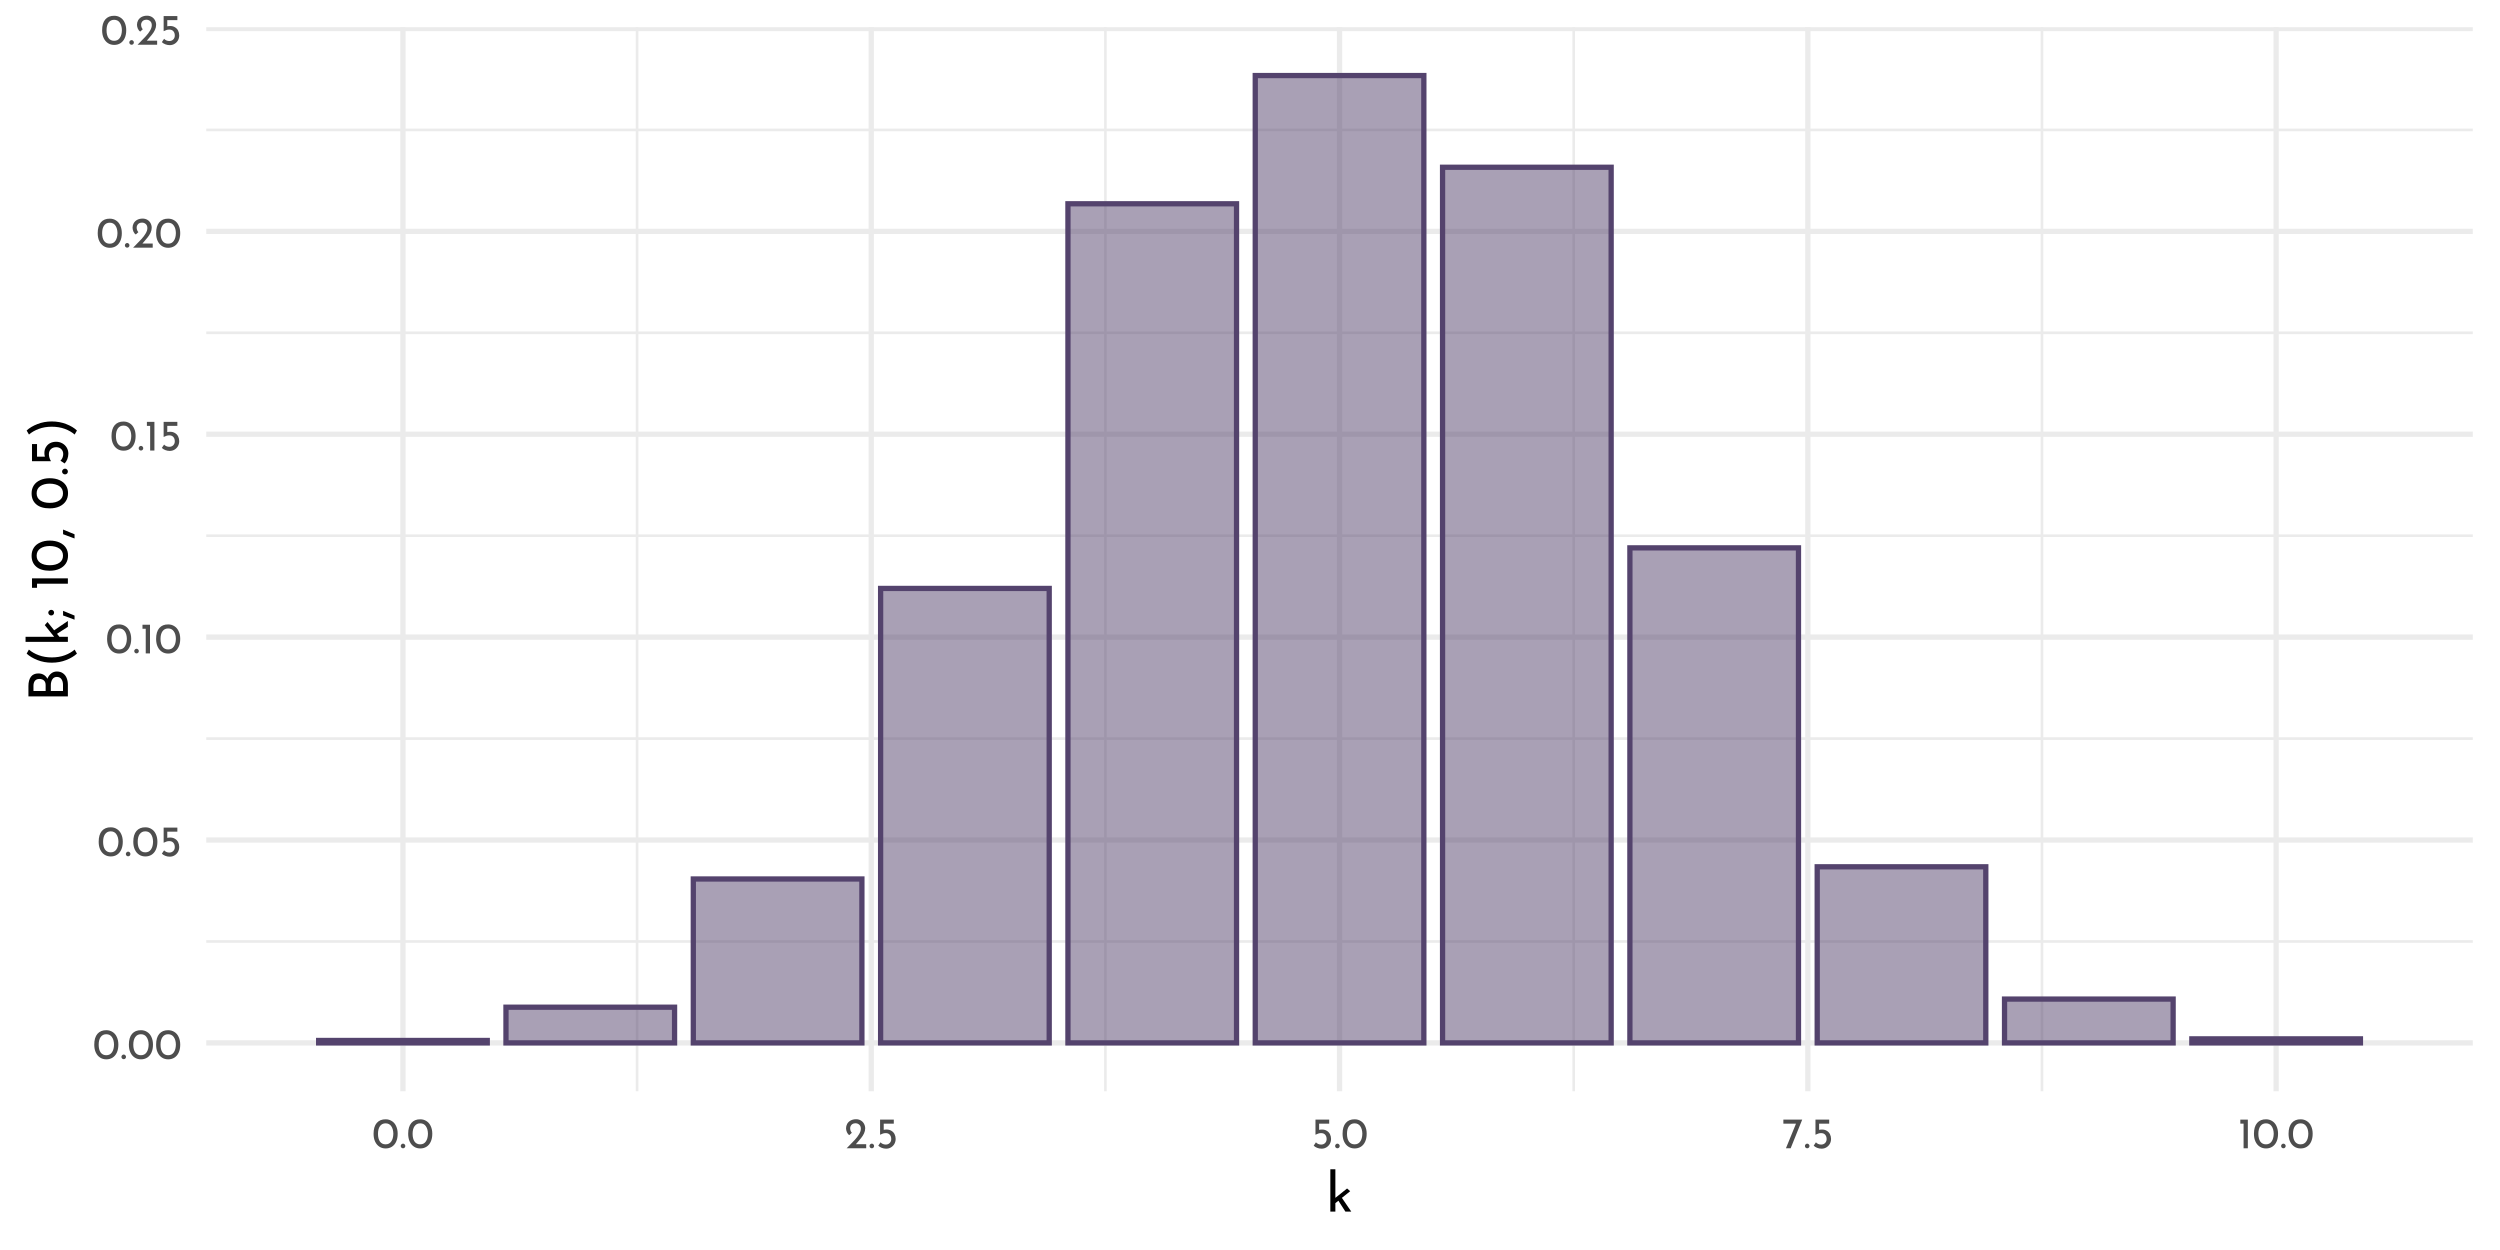
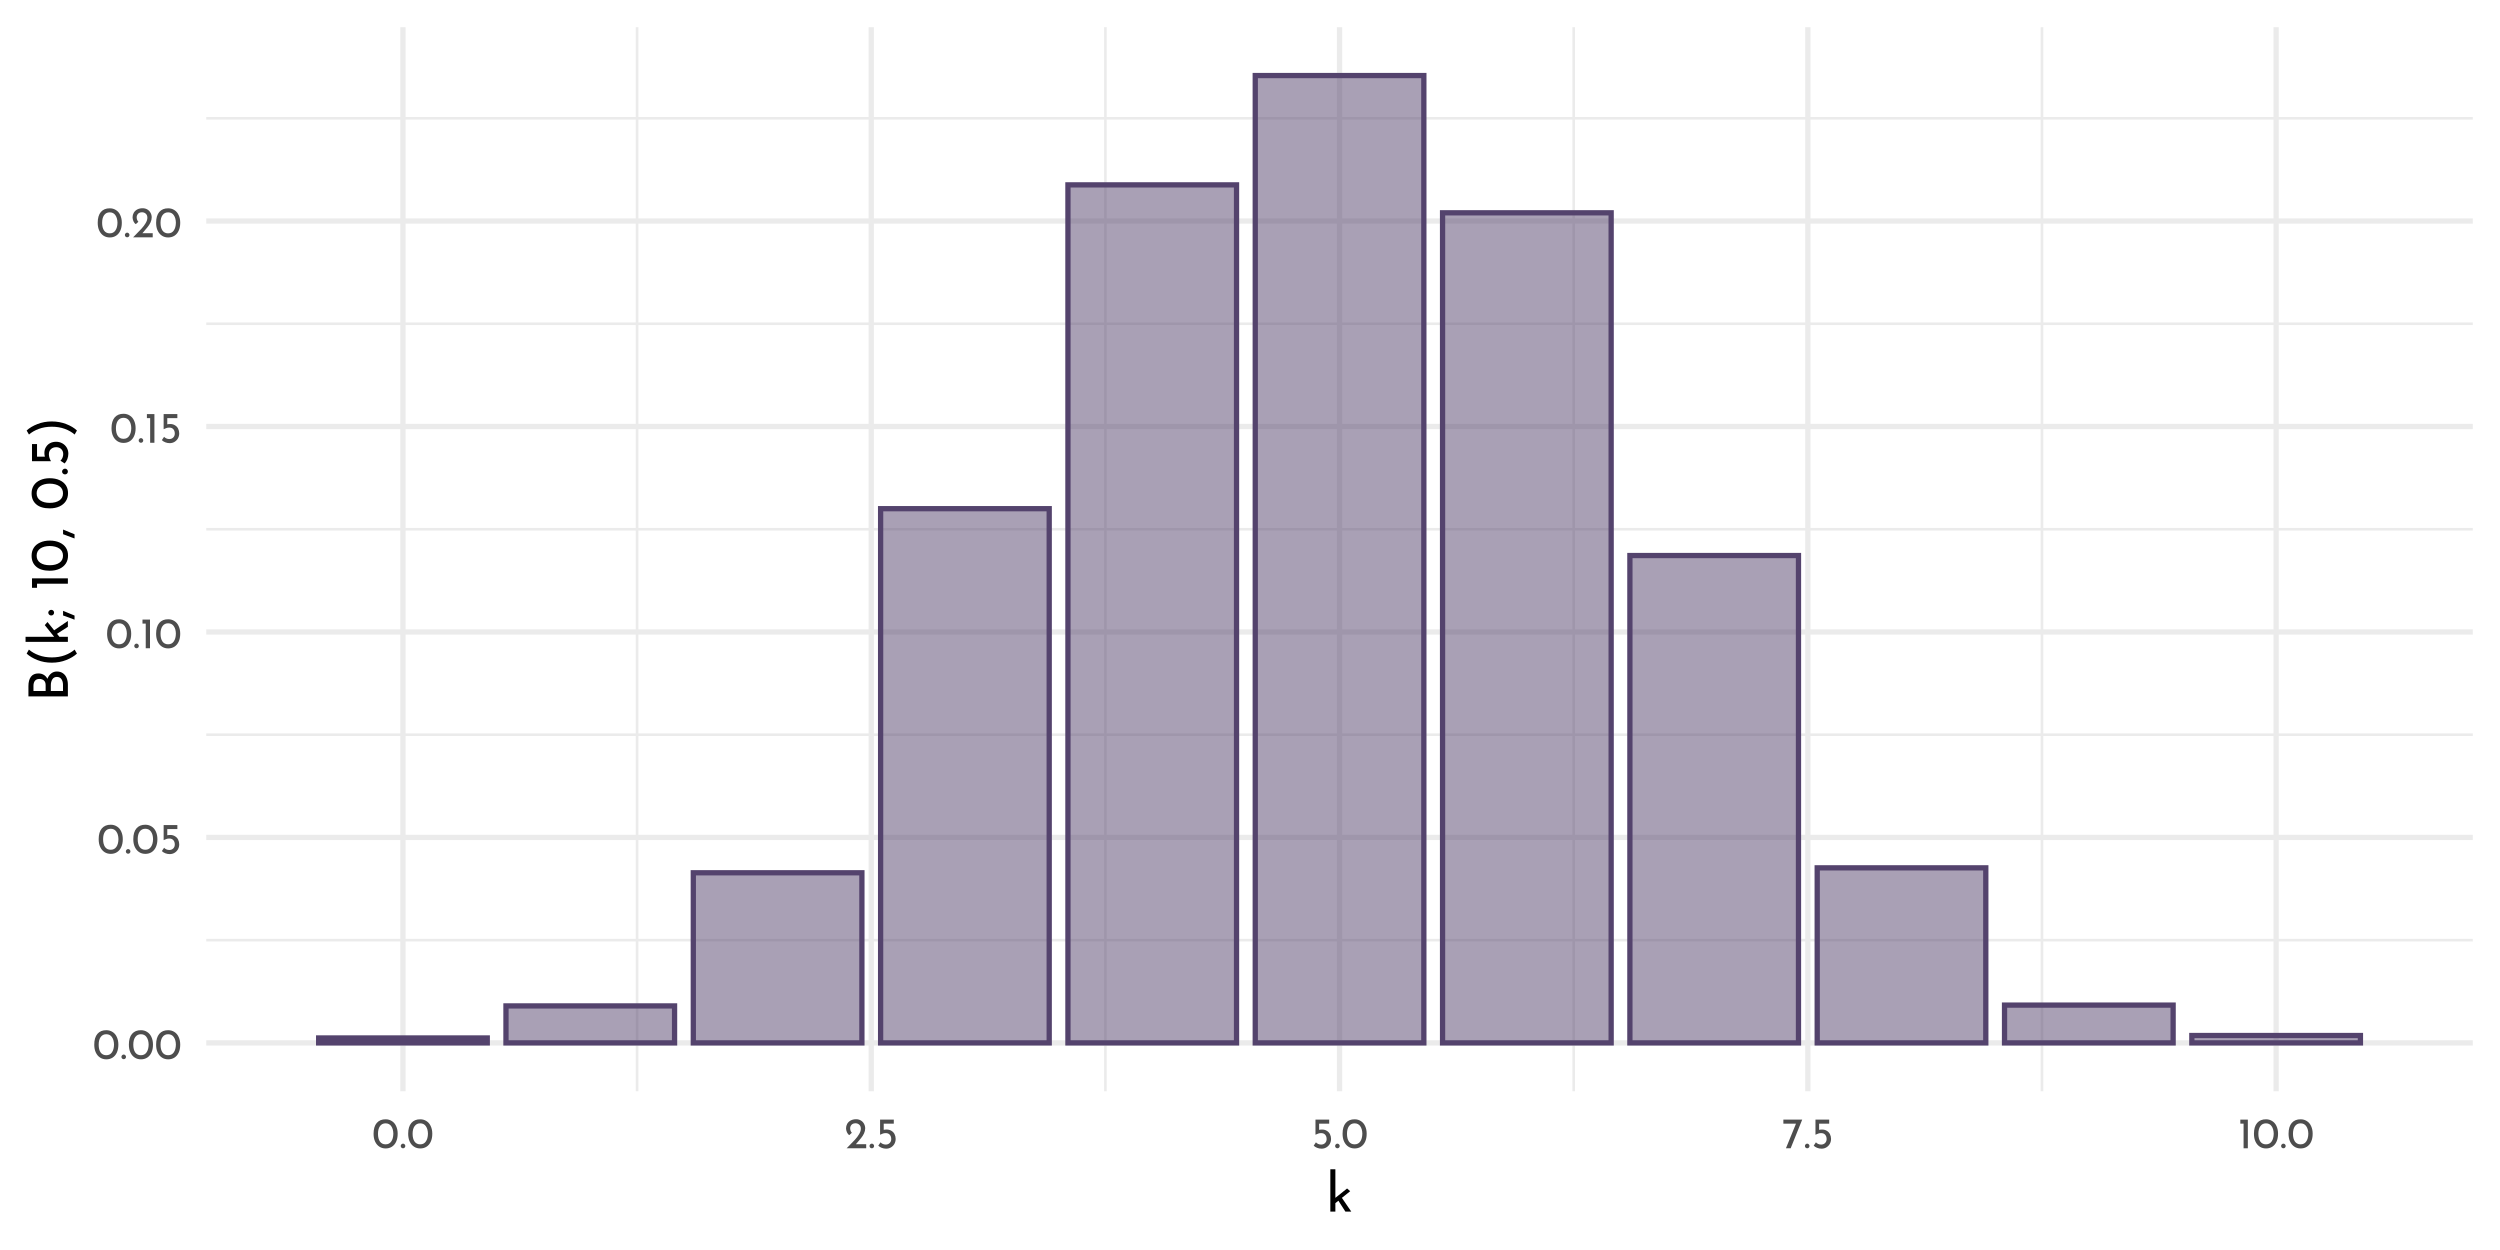
<svg xmlns="http://www.w3.org/2000/svg" xmlns:xlink="http://www.w3.org/1999/xlink" width="504pt" height="252pt" viewBox="0 0 504 252" version="1.1">
  <defs>
    <g>
      <symbol overflow="visible" id="glyph0-0">
        <path style="stroke:none;" d="" />
      </symbol>
      <symbol overflow="visible" id="glyph0-1">
        <path style="stroke:none;" d="M 2.75 0.031 C 2.27 0.031 1.848 -0.086 1.484 -0.328 C 1.117 -0.566 0.832 -0.906 0.625 -1.344 C 0.414 -1.789 0.312 -2.316 0.312 -2.922 C 0.312 -3.879 0.523 -4.609 0.953 -5.109 C 1.391 -5.609 1.988 -5.852 2.75 -5.844 C 3.219 -5.844 3.633 -5.723 4 -5.484 C 4.375 -5.254 4.66 -4.914 4.859 -4.469 C 5.066 -4.031 5.172 -3.516 5.172 -2.922 C 5.172 -2.305 5.066 -1.773 4.859 -1.328 C 4.66 -0.891 4.375 -0.551 4 -0.312 C 3.633 -0.082 3.219 0.031 2.75 0.031 Z M 2.734 -0.797 C 3.234 -0.797 3.613 -0.988 3.875 -1.375 C 4.145 -1.758 4.285 -2.281 4.297 -2.938 C 4.285 -3.57 4.145 -4.078 3.875 -4.453 C 3.613 -4.836 3.234 -5.031 2.734 -5.031 C 2.242 -5.031 1.863 -4.836 1.594 -4.453 C 1.332 -4.078 1.203 -3.566 1.203 -2.922 C 1.203 -2.266 1.332 -1.742 1.594 -1.359 C 1.863 -0.984 2.242 -0.797 2.734 -0.797 Z M 2.734 -0.797 " />
      </symbol>
      <symbol overflow="visible" id="glyph0-2">
        <path style="stroke:none;" d="M 0.297 -0.469 C 0.297 -0.594 0.344 -0.703 0.438 -0.797 C 0.531 -0.891 0.641 -0.938 0.766 -0.938 C 0.879 -0.938 0.984 -0.891 1.078 -0.797 C 1.172 -0.703 1.219 -0.594 1.219 -0.469 C 1.219 -0.332 1.172 -0.219 1.078 -0.125 C 0.984 -0.039 0.879 0 0.766 0 C 0.641 0 0.531 -0.039 0.438 -0.125 C 0.344 -0.219 0.297 -0.332 0.297 -0.469 Z M 0.297 -0.469 " />
      </symbol>
      <symbol overflow="visible" id="glyph0-3">
        <path style="stroke:none;" d="M 2.266 -3.781 C 2.641 -3.781 2.961 -3.691 3.234 -3.516 C 3.516 -3.348 3.723 -3.125 3.859 -2.844 C 4.004 -2.562 4.078 -2.242 4.078 -1.891 C 4.078 -1.523 3.992 -1.191 3.828 -0.891 C 3.66 -0.598 3.43 -0.363 3.141 -0.188 C 2.848 -0.008 2.52 0.078 2.156 0.078 C 1.852 0.078 1.555 0.02 1.266 -0.094 C 0.984 -0.207 0.754 -0.352 0.578 -0.531 L 1.031 -1.203 C 1.145 -1.066 1.297 -0.957 1.484 -0.875 C 1.68 -0.789 1.879 -0.75 2.078 -0.75 C 2.398 -0.75 2.664 -0.852 2.875 -1.062 C 3.082 -1.27 3.188 -1.535 3.188 -1.859 C 3.188 -2.223 3.086 -2.516 2.891 -2.734 C 2.703 -2.953 2.426 -3.062 2.062 -3.062 C 1.863 -3.062 1.676 -3.031 1.5 -2.969 C 1.32 -2.914 1.133 -2.836 0.938 -2.734 L 0.938 -5.781 L 3.703 -5.781 L 3.703 -4.969 L 1.672 -4.969 L 1.672 -3.719 C 1.859 -3.758 2.055 -3.781 2.266 -3.781 Z M 2.266 -3.781 " />
      </symbol>
      <symbol overflow="visible" id="glyph0-4">
        <path style="stroke:none;" d="M 1.984 -5.781 L 1.984 0 L 1.125 0 L 1.125 -4.969 L 0.469 -4.969 L 0.469 -5.781 Z M 1.984 -5.781 " />
      </symbol>
      <symbol overflow="visible" id="glyph0-5">
        <path style="stroke:none;" d="M 4.422 -0.828 L 4.422 0 L 0.469 0 L 0.766 -0.297 C 1.359 -0.891 1.82 -1.367 2.156 -1.734 C 2.5 -2.109 2.781 -2.484 3 -2.859 C 3.227 -3.242 3.344 -3.602 3.344 -3.938 C 3.344 -4.301 3.234 -4.578 3.016 -4.766 C 2.805 -4.953 2.551 -5.047 2.25 -5.047 C 2.008 -5.047 1.805 -4.992 1.641 -4.891 C 1.484 -4.785 1.367 -4.656 1.297 -4.5 C 1.223 -4.352 1.188 -4.207 1.188 -4.062 C 1.188 -3.688 1.301 -3.375 1.531 -3.125 L 1.016 -2.656 C 0.816 -2.77 0.656 -2.969 0.531 -3.25 C 0.414 -3.531 0.359 -3.789 0.359 -4.031 C 0.359 -4.352 0.438 -4.656 0.594 -4.938 C 0.758 -5.219 0.992 -5.441 1.297 -5.609 C 1.609 -5.773 1.973 -5.859 2.391 -5.859 C 2.742 -5.859 3.062 -5.773 3.344 -5.609 C 3.625 -5.441 3.836 -5.219 3.984 -4.938 C 4.141 -4.656 4.219 -4.348 4.219 -4.016 C 4.219 -3.68 4.141 -3.344 3.984 -3 C 3.828 -2.664 3.629 -2.352 3.391 -2.062 C 3.16 -1.77 2.852 -1.406 2.469 -0.969 L 2.344 -0.828 Z M 4.422 -0.828 " />
      </symbol>
      <symbol overflow="visible" id="glyph0-6">
        <path style="stroke:none;" d="M 4.062 -5.781 L 1.734 0 L 0.781 0 L 2.812 -4.969 L 0.266 -4.969 L 0.266 -5.781 Z M 4.062 -5.781 " />
      </symbol>
      <symbol overflow="visible" id="glyph1-0">
        <path style="stroke:none;" d="" />
      </symbol>
      <symbol overflow="visible" id="glyph1-1">
        <path style="stroke:none;" d="M 2.516 -2.188 L 1.906 -1.703 L 1.906 0 L 0.891 0 L 0.891 -8.531 L 1.906 -8.531 L 1.906 -2.766 L 4.266 -4.656 L 4.891 -4.109 L 3.219 -2.766 L 5.109 0 L 3.922 0 Z M 2.516 -2.188 " />
      </symbol>
      <symbol overflow="visible" id="glyph2-0">
        <path style="stroke:none;" d="" />
      </symbol>
      <symbol overflow="visible" id="glyph2-1">
        <path style="stroke:none;" d="M -4.125 -4.688 C -3.945 -5.145 -3.691 -5.504 -3.359 -5.766 C -3.035 -6.023 -2.66 -6.156 -2.234 -6.156 C -1.723 -6.156 -1.301 -6.031 -0.969 -5.781 C -0.633 -5.539 -0.391 -5.219 -0.234 -4.812 C -0.078 -4.414 0 -3.984 0 -3.516 L 0 -1.141 L -7.953 -1.141 L -7.953 -3.203 C -7.953 -4.016 -7.785 -4.645 -7.453 -5.094 C -7.117 -5.539 -6.617 -5.766 -5.953 -5.766 C -5.535 -5.766 -5.172 -5.672 -4.859 -5.484 C -4.547 -5.297 -4.301 -5.031 -4.125 -4.688 Z M -4.484 -2.219 L -4.484 -3.422 C -4.484 -3.828 -4.598 -4.133 -4.828 -4.344 C -5.066 -4.551 -5.367 -4.656 -5.734 -4.656 C -6.141 -4.656 -6.441 -4.531 -6.641 -4.281 C -6.836 -4.039 -6.938 -3.695 -6.938 -3.25 L -6.938 -2.219 Z M -0.984 -3.469 C -0.984 -3.926 -1.086 -4.305 -1.297 -4.609 C -1.504 -4.91 -1.812 -5.062 -2.219 -5.062 C -2.633 -5.062 -2.941 -4.895 -3.141 -4.562 C -3.336 -4.238 -3.438 -3.848 -3.438 -3.391 L -3.438 -2.219 L -0.984 -2.219 Z M -0.984 -3.469 " />
      </symbol>
      <symbol overflow="visible" id="glyph2-2">
        <path style="stroke:none;" d="M -3.25 -1.125 C -4.289 -1.125 -5.254 -1.301 -6.141 -1.656 C -7.035 -2.008 -7.758 -2.441 -8.312 -2.953 L -7.859 -3.766 C -7.316 -3.297 -6.648 -2.914 -5.859 -2.625 C -5.078 -2.332 -4.207 -2.188 -3.25 -2.188 C -2.281 -2.188 -1.398 -2.332 -0.609 -2.625 C 0.172 -2.914 0.828 -3.297 1.359 -3.766 L 1.828 -2.953 C 1.273 -2.441 0.551 -2.008 -0.344 -1.656 C -1.238 -1.301 -2.207 -1.125 -3.25 -1.125 Z M -3.25 -1.125 " />
      </symbol>
      <symbol overflow="visible" id="glyph2-3">
        <path style="stroke:none;" d="M -2.188 -2.516 L -1.703 -1.906 L 0 -1.906 L 0 -0.891 L -8.531 -0.891 L -8.531 -1.906 L -2.766 -1.906 L -4.656 -4.266 L -4.109 -4.891 L -2.766 -3.219 L 0 -5.109 L 0 -3.922 Z M -2.188 -2.516 " />
      </symbol>
      <symbol overflow="visible" id="glyph2-4">
        <path style="stroke:none;" d="M -3.359 -0.719 C -3.523 -0.719 -3.664 -0.773 -3.781 -0.891 C -3.895 -1.016 -3.953 -1.148 -3.953 -1.297 C -3.953 -1.43 -3.895 -1.555 -3.781 -1.672 C -3.664 -1.797 -3.523 -1.859 -3.359 -1.859 C -3.191 -1.859 -3.051 -1.801 -2.938 -1.688 C -2.832 -1.57 -2.781 -1.441 -2.781 -1.297 C -2.781 -1.141 -2.832 -1.004 -2.938 -0.891 C -3.051 -0.773 -3.191 -0.719 -3.359 -0.719 Z M 1.344 -0.703 L 1.344 0.125 C 0.664 -0.125 0.004 -0.367 -0.641 -0.609 L -0.969 -0.719 L -0.969 -1.656 Z M 1.344 -0.703 " />
      </symbol>
      <symbol overflow="visible" id="glyph2-5">
        <path style="stroke:none;" d="" />
      </symbol>
      <symbol overflow="visible" id="glyph2-6">
        <path style="stroke:none;" d="M -7.234 -2.484 L 0 -2.484 L 0 -1.406 L -6.219 -1.406 L -6.219 -0.578 L -7.234 -0.578 Z M -7.234 -2.484 " />
      </symbol>
      <symbol overflow="visible" id="glyph2-7">
        <path style="stroke:none;" d="M 0.031 -3.438 C 0.031 -2.844 -0.113 -2.316 -0.406 -1.859 C -0.707 -1.398 -1.133 -1.039 -1.688 -0.781 C -2.25 -0.52 -2.906 -0.391 -3.656 -0.391 C -4.844 -0.391 -5.75 -0.66 -6.375 -1.203 C -7.008 -1.742 -7.32 -2.488 -7.312 -3.438 C -7.312 -4.031 -7.164 -4.555 -6.875 -5.016 C -6.582 -5.473 -6.156 -5.828 -5.594 -6.078 C -5.039 -6.336 -4.395 -6.469 -3.656 -6.469 C -2.895 -6.469 -2.234 -6.336 -1.672 -6.078 C -1.117 -5.828 -0.691 -5.473 -0.391 -5.016 C -0.098 -4.555 0.039 -4.031 0.031 -3.438 Z M -0.984 -3.422 C -0.984 -4.047 -1.223 -4.523 -1.703 -4.859 C -2.191 -5.191 -2.848 -5.363 -3.672 -5.375 C -4.473 -5.363 -5.109 -5.191 -5.578 -4.859 C -6.055 -4.523 -6.297 -4.047 -6.297 -3.422 C -6.297 -2.805 -6.055 -2.332 -5.578 -2 C -5.098 -1.664 -4.457 -1.5 -3.656 -1.5 C -2.844 -1.5 -2.191 -1.664 -1.703 -2 C -1.223 -2.332 -0.984 -2.805 -0.984 -3.422 Z M -0.984 -3.422 " />
      </symbol>
      <symbol overflow="visible" id="glyph2-8">
        <path style="stroke:none;" d="M 0.578 -1.188 L 1.344 -0.875 L 1.344 -0.031 L 0.578 -0.312 C -0.316 -0.645 -0.832 -0.836 -0.969 -0.891 L -0.969 -1.828 Z M 0.578 -1.188 " />
      </symbol>
      <symbol overflow="visible" id="glyph2-9">
        <path style="stroke:none;" d="M -0.578 -0.375 C -0.742 -0.375 -0.883 -0.43 -1 -0.547 C -1.113 -0.66 -1.172 -0.797 -1.172 -0.953 C -1.172 -1.098 -1.113 -1.227 -1 -1.344 C -0.883 -1.469 -0.742 -1.531 -0.578 -1.531 C -0.41 -1.531 -0.27 -1.469 -0.156 -1.344 C -0.051 -1.227 0 -1.098 0 -0.953 C 0 -0.797 -0.051 -0.66 -0.156 -0.547 C -0.27 -0.43 -0.41 -0.375 -0.578 -0.375 Z M -0.578 -0.375 " />
      </symbol>
      <symbol overflow="visible" id="glyph2-10">
        <path style="stroke:none;" d="M -4.734 -2.828 C -4.734 -3.305 -4.625 -3.711 -4.406 -4.047 C -4.195 -4.391 -3.914 -4.648 -3.562 -4.828 C -3.207 -5.004 -2.805 -5.094 -2.359 -5.094 C -1.91 -5.094 -1.5 -4.988 -1.125 -4.781 C -0.75 -4.57 -0.453 -4.285 -0.234 -3.922 C -0.016 -3.555 0.094 -3.145 0.094 -2.688 C 0.094 -2.32 0.023 -1.957 -0.109 -1.594 C -0.254 -1.238 -0.438 -0.945 -0.656 -0.719 L -1.5 -1.281 C -1.332 -1.426 -1.195 -1.617 -1.094 -1.859 C -0.988 -2.109 -0.938 -2.359 -0.938 -2.609 C -0.938 -3.016 -1.066 -3.348 -1.328 -3.609 C -1.586 -3.867 -1.922 -4 -2.328 -4 C -2.773 -4 -3.133 -3.875 -3.406 -3.625 C -3.688 -3.375 -3.828 -3.023 -3.828 -2.578 C -3.828 -2.336 -3.789 -2.102 -3.719 -1.875 C -3.656 -1.656 -3.551 -1.422 -3.406 -1.172 L -7.234 -1.172 L -7.234 -4.625 L -6.219 -4.625 L -6.219 -2.094 L -4.641 -2.094 C -4.703 -2.32 -4.734 -2.566 -4.734 -2.828 Z M -4.734 -2.828 " />
      </symbol>
      <symbol overflow="visible" id="glyph2-11">
        <path style="stroke:none;" d="M -3.25 -3.438 C -2.207 -3.438 -1.234 -3.258 -0.328 -2.906 C 0.566 -2.562 1.285 -2.129 1.828 -1.609 L 1.359 -0.797 C 0.828 -1.266 0.172 -1.645 -0.609 -1.938 C -1.398 -2.227 -2.281 -2.375 -3.25 -2.375 C -4.207 -2.375 -5.078 -2.227 -5.859 -1.938 C -6.648 -1.645 -7.312 -1.266 -7.844 -0.797 L -8.312 -1.609 C -7.758 -2.129 -7.035 -2.562 -6.141 -2.906 C -5.254 -3.258 -4.289 -3.438 -3.25 -3.438 Z M -3.25 -3.438 " />
      </symbol>
    </g>
    <clipPath id="clip1">
-       <path d="M 41.582 189 L 498.52 189 L 498.52 191 L 41.582 191 Z M 41.582 189 " />
+       <path d="M 41.582 189 L 498.52 189 L 498.52 190 L 41.582 190 Z M 41.582 189 " />
    </clipPath>
    <clipPath id="clip2">
-       <path d="M 41.582 148 L 498.52 148 L 498.52 150 L 41.582 150 Z M 41.582 148 " />
+       <path d="M 41.582 147 L 498.52 147 L 498.52 149 L 41.582 149 Z M 41.582 147 " />
    </clipPath>
    <clipPath id="clip3">
-       <path d="M 41.582 107 L 498.52 107 L 498.52 109 L 41.582 109 Z M 41.582 107 " />
+       <path d="M 41.582 106 L 498.52 106 L 498.52 107 L 41.582 107 Z M 41.582 106 " />
    </clipPath>
    <clipPath id="clip4">
-       <path d="M 41.582 66 L 498.52 66 L 498.52 68 L 41.582 68 Z M 41.582 66 " />
+       <path d="M 41.582 65 L 498.52 65 L 498.52 66 L 41.582 66 Z M 41.582 65 " />
    </clipPath>
    <clipPath id="clip5">
-       <path d="M 41.582 25 L 498.52 25 L 498.52 27 L 41.582 27 Z M 41.582 25 " />
+       <path d="M 41.582 23 L 498.52 23 L 498.52 25 L 41.582 25 Z M 41.582 23 " />
    </clipPath>
    <clipPath id="clip6">
      <path d="M 128 5.48 L 129 5.48 L 129 220 L 128 220 Z M 128 5.48 " />
    </clipPath>
    <clipPath id="clip7">
      <path d="M 222 5.48 L 224 5.48 L 224 220 L 222 220 Z M 222 5.48 " />
    </clipPath>
    <clipPath id="clip8">
      <path d="M 316 5.48 L 318 5.48 L 318 220 L 316 220 Z M 316 5.48 " />
    </clipPath>
    <clipPath id="clip9">
      <path d="M 411 5.48 L 412 5.48 L 412 220 L 411 220 Z M 411 5.48 " />
    </clipPath>
    <clipPath id="clip10">
      <path d="M 41.582 209 L 498.52 209 L 498.52 211 L 41.582 211 Z M 41.582 209 " />
    </clipPath>
    <clipPath id="clip11">
      <path d="M 41.582 168 L 498.52 168 L 498.52 170 L 41.582 170 Z M 41.582 168 " />
    </clipPath>
    <clipPath id="clip12">
-       <path d="M 41.582 127 L 498.52 127 L 498.52 129 L 41.582 129 Z M 41.582 127 " />
+       <path d="M 41.582 126 L 498.52 126 L 498.52 128 L 41.582 128 Z M 41.582 126 " />
    </clipPath>
    <clipPath id="clip13">
-       <path d="M 41.582 87 L 498.52 87 L 498.52 89 L 41.582 89 Z M 41.582 87 " />
+       <path d="M 41.582 85 L 498.52 85 L 498.52 87 L 41.582 87 Z M 41.582 85 " />
    </clipPath>
    <clipPath id="clip14">
-       <path d="M 41.582 46 L 498.52 46 L 498.52 48 L 41.582 48 Z M 41.582 46 " />
+       <path d="M 41.582 44 L 498.52 44 L 498.52 46 L 41.582 46 Z M 41.582 44 " />
    </clipPath>
    <clipPath id="clip15">
-       <path d="M 41.582 5.48 L 498.52 5.48 L 498.52 7 L 41.582 7 Z M 41.582 5.48 " />
+       <path d="M 80 5.48 L 82 5.48 L 82 220 L 80 220 Z M 80 5.48 " />
    </clipPath>
    <clipPath id="clip16">
-       <path d="M 80 5.48 L 82 5.48 L 82 220 L 80 220 Z M 80 5.48 " />
+       <path d="M 175 5.48 L 177 5.48 L 177 220 L 175 220 Z M 175 5.48 " />
    </clipPath>
    <clipPath id="clip17">
-       <path d="M 175 5.48 L 177 5.48 L 177 220 L 175 220 Z M 175 5.48 " />
+       <path d="M 269 5.48 L 271 5.48 L 271 220 L 269 220 Z M 269 5.48 " />
    </clipPath>
    <clipPath id="clip18">
-       <path d="M 269 5.48 L 271 5.48 L 271 220 L 269 220 Z M 269 5.48 " />
+       <path d="M 363 5.48 L 365 5.48 L 365 220 L 363 220 Z M 363 5.48 " />
    </clipPath>
    <clipPath id="clip19">
-       <path d="M 363 5.48 L 365 5.48 L 365 220 L 363 220 Z M 363 5.48 " />
-     </clipPath>
-     <clipPath id="clip20">
      <path d="M 458 5.48 L 460 5.48 L 460 220 L 458 220 Z M 458 5.48 " />
    </clipPath>
  </defs>
  <g id="surface9">
    <rect x="0" y="0" width="504" height="252" style="fill:rgb(100%,100%,100%);fill-opacity:1;stroke:none;" />
    <g clip-path="url(#clip1)" clip-rule="nonzero">
-       <path style="fill:none;stroke-width:0.533;stroke-linecap:butt;stroke-linejoin:round;stroke:rgb(92.157%,92.157%,92.157%);stroke-opacity:1;stroke-miterlimit:10;" d="M 41.582 189.797 L 498.52 189.797 " />
+       <path style="fill:none;stroke-width:0.533;stroke-linecap:butt;stroke-linejoin:round;stroke:rgb(92.157%,92.157%,92.157%);stroke-opacity:1;stroke-miterlimit:10;" d="M 41.582 189.539 L 498.52 189.539 " />
    </g>
    <g clip-path="url(#clip2)" clip-rule="nonzero">
-       <path style="fill:none;stroke-width:0.533;stroke-linecap:butt;stroke-linejoin:round;stroke:rgb(92.157%,92.157%,92.157%);stroke-opacity:1;stroke-miterlimit:10;" d="M 41.582 148.898 L 498.52 148.898 " />
+       <path style="fill:none;stroke-width:0.533;stroke-linecap:butt;stroke-linejoin:round;stroke:rgb(92.157%,92.157%,92.157%);stroke-opacity:1;stroke-miterlimit:10;" d="M 41.582 148.113 L 498.52 148.113 " />
    </g>
    <g clip-path="url(#clip3)" clip-rule="nonzero">
-       <path style="fill:none;stroke-width:0.533;stroke-linecap:butt;stroke-linejoin:round;stroke:rgb(92.157%,92.157%,92.157%);stroke-opacity:1;stroke-miterlimit:10;" d="M 41.582 107.996 L 498.52 107.996 " />
+       <path style="fill:none;stroke-width:0.533;stroke-linecap:butt;stroke-linejoin:round;stroke:rgb(92.157%,92.157%,92.157%);stroke-opacity:1;stroke-miterlimit:10;" d="M 41.582 106.691 L 498.52 106.691 " />
    </g>
    <g clip-path="url(#clip4)" clip-rule="nonzero">
-       <path style="fill:none;stroke-width:0.533;stroke-linecap:butt;stroke-linejoin:round;stroke:rgb(92.157%,92.157%,92.157%);stroke-opacity:1;stroke-miterlimit:10;" d="M 41.582 67.094 L 498.52 67.094 " />
+       <path style="fill:none;stroke-width:0.533;stroke-linecap:butt;stroke-linejoin:round;stroke:rgb(92.157%,92.157%,92.157%);stroke-opacity:1;stroke-miterlimit:10;" d="M 41.582 65.27 L 498.52 65.27 " />
    </g>
    <g clip-path="url(#clip5)" clip-rule="nonzero">
-       <path style="fill:none;stroke-width:0.533;stroke-linecap:butt;stroke-linejoin:round;stroke:rgb(92.157%,92.157%,92.157%);stroke-opacity:1;stroke-miterlimit:10;" d="M 41.582 26.191 L 498.52 26.191 " />
+       <path style="fill:none;stroke-width:0.533;stroke-linecap:butt;stroke-linejoin:round;stroke:rgb(92.157%,92.157%,92.157%);stroke-opacity:1;stroke-miterlimit:10;" d="M 41.582 23.848 L 498.52 23.848 " />
    </g>
    <g clip-path="url(#clip6)" clip-rule="nonzero">
      <path style="fill:none;stroke-width:0.533;stroke-linecap:butt;stroke-linejoin:round;stroke:rgb(92.157%,92.157%,92.157%);stroke-opacity:1;stroke-miterlimit:10;" d="M 128.438 220 L 128.438 5.48 " />
    </g>
    <g clip-path="url(#clip7)" clip-rule="nonzero">
      <path style="fill:none;stroke-width:0.533;stroke-linecap:butt;stroke-linejoin:round;stroke:rgb(92.157%,92.157%,92.157%);stroke-opacity:1;stroke-miterlimit:10;" d="M 222.848 220 L 222.848 5.48 " />
    </g>
    <g clip-path="url(#clip8)" clip-rule="nonzero">
      <path style="fill:none;stroke-width:0.533;stroke-linecap:butt;stroke-linejoin:round;stroke:rgb(92.157%,92.157%,92.157%);stroke-opacity:1;stroke-miterlimit:10;" d="M 317.258 220 L 317.258 5.48 " />
    </g>
    <g clip-path="url(#clip9)" clip-rule="nonzero">
      <path style="fill:none;stroke-width:0.533;stroke-linecap:butt;stroke-linejoin:round;stroke:rgb(92.157%,92.157%,92.157%);stroke-opacity:1;stroke-miterlimit:10;" d="M 411.664 220 L 411.664 5.48 " />
    </g>
    <g clip-path="url(#clip10)" clip-rule="nonzero">
      <path style="fill:none;stroke-width:1.067;stroke-linecap:butt;stroke-linejoin:round;stroke:rgb(92.157%,92.157%,92.157%);stroke-opacity:1;stroke-miterlimit:10;" d="M 41.582 210.25 L 498.52 210.25 " />
    </g>
    <g clip-path="url(#clip11)" clip-rule="nonzero">
-       <path style="fill:none;stroke-width:1.067;stroke-linecap:butt;stroke-linejoin:round;stroke:rgb(92.157%,92.157%,92.157%);stroke-opacity:1;stroke-miterlimit:10;" d="M 41.582 169.348 L 498.52 169.348 " />
+       <path style="fill:none;stroke-width:1.067;stroke-linecap:butt;stroke-linejoin:round;stroke:rgb(92.157%,92.157%,92.157%);stroke-opacity:1;stroke-miterlimit:10;" d="M 41.582 168.824 L 498.52 168.824 " />
    </g>
    <g clip-path="url(#clip12)" clip-rule="nonzero">
-       <path style="fill:none;stroke-width:1.067;stroke-linecap:butt;stroke-linejoin:round;stroke:rgb(92.157%,92.157%,92.157%);stroke-opacity:1;stroke-miterlimit:10;" d="M 41.582 128.445 L 498.52 128.445 " />
+       <path style="fill:none;stroke-width:1.067;stroke-linecap:butt;stroke-linejoin:round;stroke:rgb(92.157%,92.157%,92.157%);stroke-opacity:1;stroke-miterlimit:10;" d="M 41.582 127.402 L 498.52 127.402 " />
    </g>
    <g clip-path="url(#clip13)" clip-rule="nonzero">
-       <path style="fill:none;stroke-width:1.067;stroke-linecap:butt;stroke-linejoin:round;stroke:rgb(92.157%,92.157%,92.157%);stroke-opacity:1;stroke-miterlimit:10;" d="M 41.582 87.543 L 498.52 87.543 " />
+       <path style="fill:none;stroke-width:1.067;stroke-linecap:butt;stroke-linejoin:round;stroke:rgb(92.157%,92.157%,92.157%);stroke-opacity:1;stroke-miterlimit:10;" d="M 41.582 85.98 L 498.52 85.98 " />
    </g>
    <g clip-path="url(#clip14)" clip-rule="nonzero">
-       <path style="fill:none;stroke-width:1.067;stroke-linecap:butt;stroke-linejoin:round;stroke:rgb(92.157%,92.157%,92.157%);stroke-opacity:1;stroke-miterlimit:10;" d="M 41.582 46.645 L 498.52 46.645 " />
+       <path style="fill:none;stroke-width:1.067;stroke-linecap:butt;stroke-linejoin:round;stroke:rgb(92.157%,92.157%,92.157%);stroke-opacity:1;stroke-miterlimit:10;" d="M 41.582 44.559 L 498.52 44.559 " />
    </g>
    <g clip-path="url(#clip15)" clip-rule="nonzero">
-       <path style="fill:none;stroke-width:1.067;stroke-linecap:butt;stroke-linejoin:round;stroke:rgb(92.157%,92.157%,92.157%);stroke-opacity:1;stroke-miterlimit:10;" d="M 41.582 5.742 L 498.52 5.742 " />
+       <path style="fill:none;stroke-width:1.067;stroke-linecap:butt;stroke-linejoin:round;stroke:rgb(92.157%,92.157%,92.157%);stroke-opacity:1;stroke-miterlimit:10;" d="M 81.234 220 L 81.234 5.48 " />
    </g>
    <g clip-path="url(#clip16)" clip-rule="nonzero">
-       <path style="fill:none;stroke-width:1.067;stroke-linecap:butt;stroke-linejoin:round;stroke:rgb(92.157%,92.157%,92.157%);stroke-opacity:1;stroke-miterlimit:10;" d="M 81.234 220 L 81.234 5.48 " />
+       <path style="fill:none;stroke-width:1.067;stroke-linecap:butt;stroke-linejoin:round;stroke:rgb(92.157%,92.157%,92.157%);stroke-opacity:1;stroke-miterlimit:10;" d="M 175.645 220 L 175.645 5.48 " />
    </g>
    <g clip-path="url(#clip17)" clip-rule="nonzero">
-       <path style="fill:none;stroke-width:1.067;stroke-linecap:butt;stroke-linejoin:round;stroke:rgb(92.157%,92.157%,92.157%);stroke-opacity:1;stroke-miterlimit:10;" d="M 175.645 220 L 175.645 5.48 " />
+       <path style="fill:none;stroke-width:1.067;stroke-linecap:butt;stroke-linejoin:round;stroke:rgb(92.157%,92.157%,92.157%);stroke-opacity:1;stroke-miterlimit:10;" d="M 270.051 220 L 270.051 5.48 " />
    </g>
    <g clip-path="url(#clip18)" clip-rule="nonzero">
-       <path style="fill:none;stroke-width:1.067;stroke-linecap:butt;stroke-linejoin:round;stroke:rgb(92.157%,92.157%,92.157%);stroke-opacity:1;stroke-miterlimit:10;" d="M 270.051 220 L 270.051 5.48 " />
+       <path style="fill:none;stroke-width:1.067;stroke-linecap:butt;stroke-linejoin:round;stroke:rgb(92.157%,92.157%,92.157%);stroke-opacity:1;stroke-miterlimit:10;" d="M 364.461 220 L 364.461 5.48 " />
    </g>
    <g clip-path="url(#clip19)" clip-rule="nonzero">
-       <path style="fill:none;stroke-width:1.067;stroke-linecap:butt;stroke-linejoin:round;stroke:rgb(92.157%,92.157%,92.157%);stroke-opacity:1;stroke-miterlimit:10;" d="M 364.461 220 L 364.461 5.48 " />
-     </g>
-     <g clip-path="url(#clip20)" clip-rule="nonzero">
      <path style="fill:none;stroke-width:1.067;stroke-linecap:butt;stroke-linejoin:round;stroke:rgb(92.157%,92.157%,92.157%);stroke-opacity:1;stroke-miterlimit:10;" d="M 458.867 220 L 458.867 5.48 " />
    </g>
-     <path style="fill-rule:nonzero;fill:rgb(32.941%,26.275%,42.745%);fill-opacity:0.502;stroke-width:1.067;stroke-linecap:square;stroke-linejoin:miter;stroke:rgb(32.941%,26.275%,42.745%);stroke-opacity:1;stroke-miterlimit:10;" d="M 64.242 210.25 L 98.23 210.25 L 98.23 209.758 L 64.242 209.758 Z M 64.242 210.25 " />
-     <path style="fill-rule:nonzero;fill:rgb(32.941%,26.275%,42.745%);fill-opacity:0.502;stroke-width:1.067;stroke-linecap:square;stroke-linejoin:miter;stroke:rgb(32.941%,26.275%,42.745%);stroke-opacity:1;stroke-miterlimit:10;" d="M 102.004 210.25 L 135.992 210.25 L 135.992 203.051 L 102.004 203.051 Z M 102.004 210.25 " />
-     <path style="fill-rule:nonzero;fill:rgb(32.941%,26.275%,42.745%);fill-opacity:0.502;stroke-width:1.067;stroke-linecap:square;stroke-linejoin:miter;stroke:rgb(32.941%,26.275%,42.745%);stroke-opacity:1;stroke-miterlimit:10;" d="M 139.77 210.25 L 173.758 210.25 L 173.758 177.203 L 139.77 177.203 Z M 139.77 210.25 " />
-     <path style="fill-rule:nonzero;fill:rgb(32.941%,26.275%,42.745%);fill-opacity:0.502;stroke-width:1.067;stroke-linecap:square;stroke-linejoin:miter;stroke:rgb(32.941%,26.275%,42.745%);stroke-opacity:1;stroke-miterlimit:10;" d="M 177.531 210.25 L 211.52 210.25 L 211.52 118.629 L 177.531 118.629 Z M 177.531 210.25 " />
-     <path style="fill-rule:nonzero;fill:rgb(32.941%,26.275%,42.745%);fill-opacity:0.502;stroke-width:1.067;stroke-linecap:square;stroke-linejoin:miter;stroke:rgb(32.941%,26.275%,42.745%);stroke-opacity:1;stroke-miterlimit:10;" d="M 215.297 210.25 L 249.285 210.25 L 249.285 41.082 L 215.297 41.082 Z M 215.297 210.25 " />
+     <path style="fill-rule:nonzero;fill:rgb(32.941%,26.275%,42.745%);fill-opacity:0.502;stroke-width:1.067;stroke-linecap:square;stroke-linejoin:miter;stroke:rgb(32.941%,26.275%,42.745%);stroke-opacity:1;stroke-miterlimit:10;" d="M 64.242 210.25 L 98.23 210.25 L 98.23 209.254 L 64.242 209.254 Z M 64.242 210.25 " />
+     <path style="fill-rule:nonzero;fill:rgb(32.941%,26.275%,42.745%);fill-opacity:0.502;stroke-width:1.067;stroke-linecap:square;stroke-linejoin:miter;stroke:rgb(32.941%,26.275%,42.745%);stroke-opacity:1;stroke-miterlimit:10;" d="M 102.004 210.25 L 135.992 210.25 L 135.992 202.793 L 102.004 202.793 Z M 102.004 210.25 " />
+     <path style="fill-rule:nonzero;fill:rgb(32.941%,26.275%,42.745%);fill-opacity:0.502;stroke-width:1.067;stroke-linecap:square;stroke-linejoin:miter;stroke:rgb(32.941%,26.275%,42.745%);stroke-opacity:1;stroke-miterlimit:10;" d="M 139.77 210.25 L 173.758 210.25 L 173.758 175.953 L 139.77 175.953 Z M 139.77 210.25 " />
+     <path style="fill-rule:nonzero;fill:rgb(32.941%,26.275%,42.745%);fill-opacity:0.502;stroke-width:1.067;stroke-linecap:square;stroke-linejoin:miter;stroke:rgb(32.941%,26.275%,42.745%);stroke-opacity:1;stroke-miterlimit:10;" d="M 177.531 210.25 L 211.52 210.25 L 211.52 102.551 L 177.531 102.551 Z M 177.531 210.25 " />
+     <path style="fill-rule:nonzero;fill:rgb(32.941%,26.275%,42.745%);fill-opacity:0.502;stroke-width:1.067;stroke-linecap:square;stroke-linejoin:miter;stroke:rgb(32.941%,26.275%,42.745%);stroke-opacity:1;stroke-miterlimit:10;" d="M 215.297 210.25 L 249.285 210.25 L 249.285 37.27 L 215.297 37.27 Z M 215.297 210.25 " />
    <path style="fill-rule:nonzero;fill:rgb(32.941%,26.275%,42.745%);fill-opacity:0.502;stroke-width:1.067;stroke-linecap:square;stroke-linejoin:miter;stroke:rgb(32.941%,26.275%,42.745%);stroke-opacity:1;stroke-miterlimit:10;" d="M 253.059 210.25 L 287.047 210.25 L 287.047 15.23 L 253.059 15.23 Z M 253.059 210.25 " />
-     <path style="fill-rule:nonzero;fill:rgb(32.941%,26.275%,42.745%);fill-opacity:0.502;stroke-width:1.067;stroke-linecap:square;stroke-linejoin:miter;stroke:rgb(32.941%,26.275%,42.745%);stroke-opacity:1;stroke-miterlimit:10;" d="M 290.82 210.25 L 324.809 210.25 L 324.809 33.719 L 290.82 33.719 Z M 290.82 210.25 " />
-     <path style="fill-rule:nonzero;fill:rgb(32.941%,26.275%,42.745%);fill-opacity:0.502;stroke-width:1.067;stroke-linecap:square;stroke-linejoin:miter;stroke:rgb(32.941%,26.275%,42.745%);stroke-opacity:1;stroke-miterlimit:10;" d="M 328.586 210.25 L 362.574 210.25 L 362.574 110.449 L 328.586 110.449 Z M 328.586 210.25 " />
-     <path style="fill-rule:nonzero;fill:rgb(32.941%,26.275%,42.745%);fill-opacity:0.502;stroke-width:1.067;stroke-linecap:square;stroke-linejoin:miter;stroke:rgb(32.941%,26.275%,42.745%);stroke-opacity:1;stroke-miterlimit:10;" d="M 366.348 210.25 L 400.336 210.25 L 400.336 174.746 L 366.348 174.746 Z M 366.348 210.25 " />
-     <path style="fill-rule:nonzero;fill:rgb(32.941%,26.275%,42.745%);fill-opacity:0.502;stroke-width:1.067;stroke-linecap:square;stroke-linejoin:miter;stroke:rgb(32.941%,26.275%,42.745%);stroke-opacity:1;stroke-miterlimit:10;" d="M 404.113 210.25 L 438.102 210.25 L 438.102 201.414 L 404.113 201.414 Z M 404.113 210.25 " />
-     <path style="fill-rule:nonzero;fill:rgb(32.941%,26.275%,42.745%);fill-opacity:0.502;stroke-width:1.067;stroke-linecap:square;stroke-linejoin:miter;stroke:rgb(32.941%,26.275%,42.745%);stroke-opacity:1;stroke-miterlimit:10;" d="M 441.875 210.25 L 475.863 210.25 L 475.863 209.434 L 441.875 209.434 Z M 441.875 210.25 " />
+     <path style="fill-rule:nonzero;fill:rgb(32.941%,26.275%,42.745%);fill-opacity:0.502;stroke-width:1.067;stroke-linecap:square;stroke-linejoin:miter;stroke:rgb(32.941%,26.275%,42.745%);stroke-opacity:1;stroke-miterlimit:10;" d="M 290.82 210.25 L 324.809 210.25 L 324.809 42.902 L 290.82 42.902 Z M 290.82 210.25 " />
+     <path style="fill-rule:nonzero;fill:rgb(32.941%,26.275%,42.745%);fill-opacity:0.502;stroke-width:1.067;stroke-linecap:square;stroke-linejoin:miter;stroke:rgb(32.941%,26.275%,42.745%);stroke-opacity:1;stroke-miterlimit:10;" d="M 328.586 210.25 L 362.574 210.25 L 362.574 111.996 L 328.586 111.996 Z M 328.586 210.25 " />
+     <path style="fill-rule:nonzero;fill:rgb(32.941%,26.275%,42.745%);fill-opacity:0.502;stroke-width:1.067;stroke-linecap:square;stroke-linejoin:miter;stroke:rgb(32.941%,26.275%,42.745%);stroke-opacity:1;stroke-miterlimit:10;" d="M 366.348 210.25 L 400.336 210.25 L 400.336 174.957 L 366.348 174.957 Z M 366.348 210.25 " />
+     <path style="fill-rule:nonzero;fill:rgb(32.941%,26.275%,42.745%);fill-opacity:0.502;stroke-width:1.067;stroke-linecap:square;stroke-linejoin:miter;stroke:rgb(32.941%,26.275%,42.745%);stroke-opacity:1;stroke-miterlimit:10;" d="M 404.113 210.25 L 438.102 210.25 L 438.102 202.629 L 404.113 202.629 Z M 404.113 210.25 " />
+     <path style="fill-rule:nonzero;fill:rgb(32.941%,26.275%,42.745%);fill-opacity:0.502;stroke-width:1.067;stroke-linecap:square;stroke-linejoin:miter;stroke:rgb(32.941%,26.275%,42.745%);stroke-opacity:1;stroke-miterlimit:10;" d="M 441.875 210.25 L 475.863 210.25 L 475.863 208.758 L 441.875 208.758 Z M 441.875 210.25 " />
    <g style="fill:rgb(30.196%,30.196%,30.196%);fill-opacity:1;">
      <use xlink:href="#glyph0-1" x="18.691" y="213.531" />
      <use xlink:href="#glyph0-2" x="24.183" y="213.531" />
      <use xlink:href="#glyph0-1" x="25.67" y="213.531" />
      <use xlink:href="#glyph0-1" x="31.161" y="213.531" />
    </g>
    <g style="fill:rgb(30.196%,30.196%,30.196%);fill-opacity:1;">
-       <use xlink:href="#glyph0-1" x="19.582" y="172.629" />
-       <use xlink:href="#glyph0-2" x="25.073" y="172.629" />
-       <use xlink:href="#glyph0-1" x="26.56" y="172.629" />
-       <use xlink:href="#glyph0-3" x="32.052" y="172.629" />
-     </g>
-     <g style="fill:rgb(30.196%,30.196%,30.196%);fill-opacity:1;">
-       <use xlink:href="#glyph0-1" x="21.277" y="131.727" />
-       <use xlink:href="#glyph0-2" x="26.769" y="131.727" />
-       <use xlink:href="#glyph0-4" x="28.256" y="131.727" />
-       <use xlink:href="#glyph0-1" x="31.16" y="131.727" />
-     </g>
-     <g style="fill:rgb(30.196%,30.196%,30.196%);fill-opacity:1;">
-       <use xlink:href="#glyph0-1" x="22.168" y="90.828" />
-       <use xlink:href="#glyph0-2" x="27.659" y="90.828" />
-       <use xlink:href="#glyph0-4" x="29.146" y="90.828" />
-       <use xlink:href="#glyph0-3" x="32.05" y="90.828" />
-     </g>
-     <g style="fill:rgb(30.196%,30.196%,30.196%);fill-opacity:1;">
-       <use xlink:href="#glyph0-1" x="19.387" y="49.926" />
-       <use xlink:href="#glyph0-2" x="24.878" y="49.926" />
-       <use xlink:href="#glyph0-5" x="26.365" y="49.926" />
-       <use xlink:href="#glyph0-1" x="31.161" y="49.926" />
-     </g>
-     <g style="fill:rgb(30.196%,30.196%,30.196%);fill-opacity:1;">
-       <use xlink:href="#glyph0-1" x="20.277" y="9.023" />
-       <use xlink:href="#glyph0-2" x="25.769" y="9.023" />
-       <use xlink:href="#glyph0-5" x="27.256" y="9.023" />
-       <use xlink:href="#glyph0-3" x="32.052" y="9.023" />
+       <use xlink:href="#glyph0-1" x="19.582" y="172.109" />
+       <use xlink:href="#glyph0-2" x="25.073" y="172.109" />
+       <use xlink:href="#glyph0-1" x="26.56" y="172.109" />
+       <use xlink:href="#glyph0-3" x="32.052" y="172.109" />
+     </g>
+     <g style="fill:rgb(30.196%,30.196%,30.196%);fill-opacity:1;">
+       <use xlink:href="#glyph0-1" x="21.277" y="130.688" />
+       <use xlink:href="#glyph0-2" x="26.769" y="130.688" />
+       <use xlink:href="#glyph0-4" x="28.256" y="130.688" />
+       <use xlink:href="#glyph0-1" x="31.16" y="130.688" />
+     </g>
+     <g style="fill:rgb(30.196%,30.196%,30.196%);fill-opacity:1;">
+       <use xlink:href="#glyph0-1" x="22.168" y="89.262" />
+       <use xlink:href="#glyph0-2" x="27.659" y="89.262" />
+       <use xlink:href="#glyph0-4" x="29.146" y="89.262" />
+       <use xlink:href="#glyph0-3" x="32.05" y="89.262" />
+     </g>
+     <g style="fill:rgb(30.196%,30.196%,30.196%);fill-opacity:1;">
+       <use xlink:href="#glyph0-1" x="19.387" y="47.84" />
+       <use xlink:href="#glyph0-2" x="24.878" y="47.84" />
+       <use xlink:href="#glyph0-5" x="26.365" y="47.84" />
+       <use xlink:href="#glyph0-1" x="31.161" y="47.84" />
    </g>
    <g style="fill:rgb(30.196%,30.196%,30.196%);fill-opacity:1;">
      <use xlink:href="#glyph0-1" x="75" y="231.496" />
      <use xlink:href="#glyph0-2" x="80.491" y="231.496" />
      <use xlink:href="#glyph0-1" x="81.978" y="231.496" />
    </g>
    <g style="fill:rgb(30.196%,30.196%,30.196%);fill-opacity:1;">
      <use xlink:href="#glyph0-5" x="170.203" y="231.496" />
      <use xlink:href="#glyph0-2" x="174.999" y="231.496" />
      <use xlink:href="#glyph0-3" x="176.486" y="231.496" />
    </g>
    <g style="fill:rgb(30.196%,30.196%,30.196%);fill-opacity:1;">
      <use xlink:href="#glyph0-3" x="264.262" y="231.496" />
      <use xlink:href="#glyph0-2" x="268.864" y="231.496" />
      <use xlink:href="#glyph0-1" x="270.351" y="231.496" />
    </g>
    <g style="fill:rgb(30.196%,30.196%,30.196%);fill-opacity:1;">
      <use xlink:href="#glyph0-6" x="359.262" y="231.496" />
      <use xlink:href="#glyph0-2" x="363.574" y="231.496" />
      <use xlink:href="#glyph0-3" x="365.061" y="231.496" />
    </g>
    <g style="fill:rgb(30.196%,30.196%,30.196%);fill-opacity:1;">
      <use xlink:href="#glyph0-4" x="451.18" y="231.496" />
      <use xlink:href="#glyph0-1" x="454.084" y="231.496" />
      <use xlink:href="#glyph0-2" x="459.575" y="231.496" />
      <use xlink:href="#glyph0-1" x="461.062" y="231.496" />
    </g>
    <g style="fill:rgb(0%,0%,0%);fill-opacity:1;">
      <use xlink:href="#glyph1-1" x="267.305" y="244.254" />
    </g>
    <g style="fill:rgb(0%,0%,0%);fill-opacity:1;">
      <use xlink:href="#glyph2-1" x="13.684" y="141.531" />
      <use xlink:href="#glyph2-2" x="13.684" y="134.722" />
      <use xlink:href="#glyph2-3" x="13.684" y="130.289" />
      <use xlink:href="#glyph2-4" x="13.684" y="124.8" />
      <use xlink:href="#glyph2-5" x="13.684" y="122.556" />
      <use xlink:href="#glyph2-6" x="13.684" y="119.08" />
      <use xlink:href="#glyph2-7" x="13.684" y="115.45" />
      <use xlink:href="#glyph2-8" x="13.684" y="108.586" />
      <use xlink:href="#glyph2-5" x="13.684" y="106.353" />
      <use xlink:href="#glyph2-7" x="13.684" y="102.877" />
      <use xlink:href="#glyph2-9" x="13.684" y="96.013" />
      <use xlink:href="#glyph2-10" x="13.684" y="94.154" />
      <use xlink:href="#glyph2-11" x="13.684" y="88.401" />
    </g>
  </g>
</svg>
